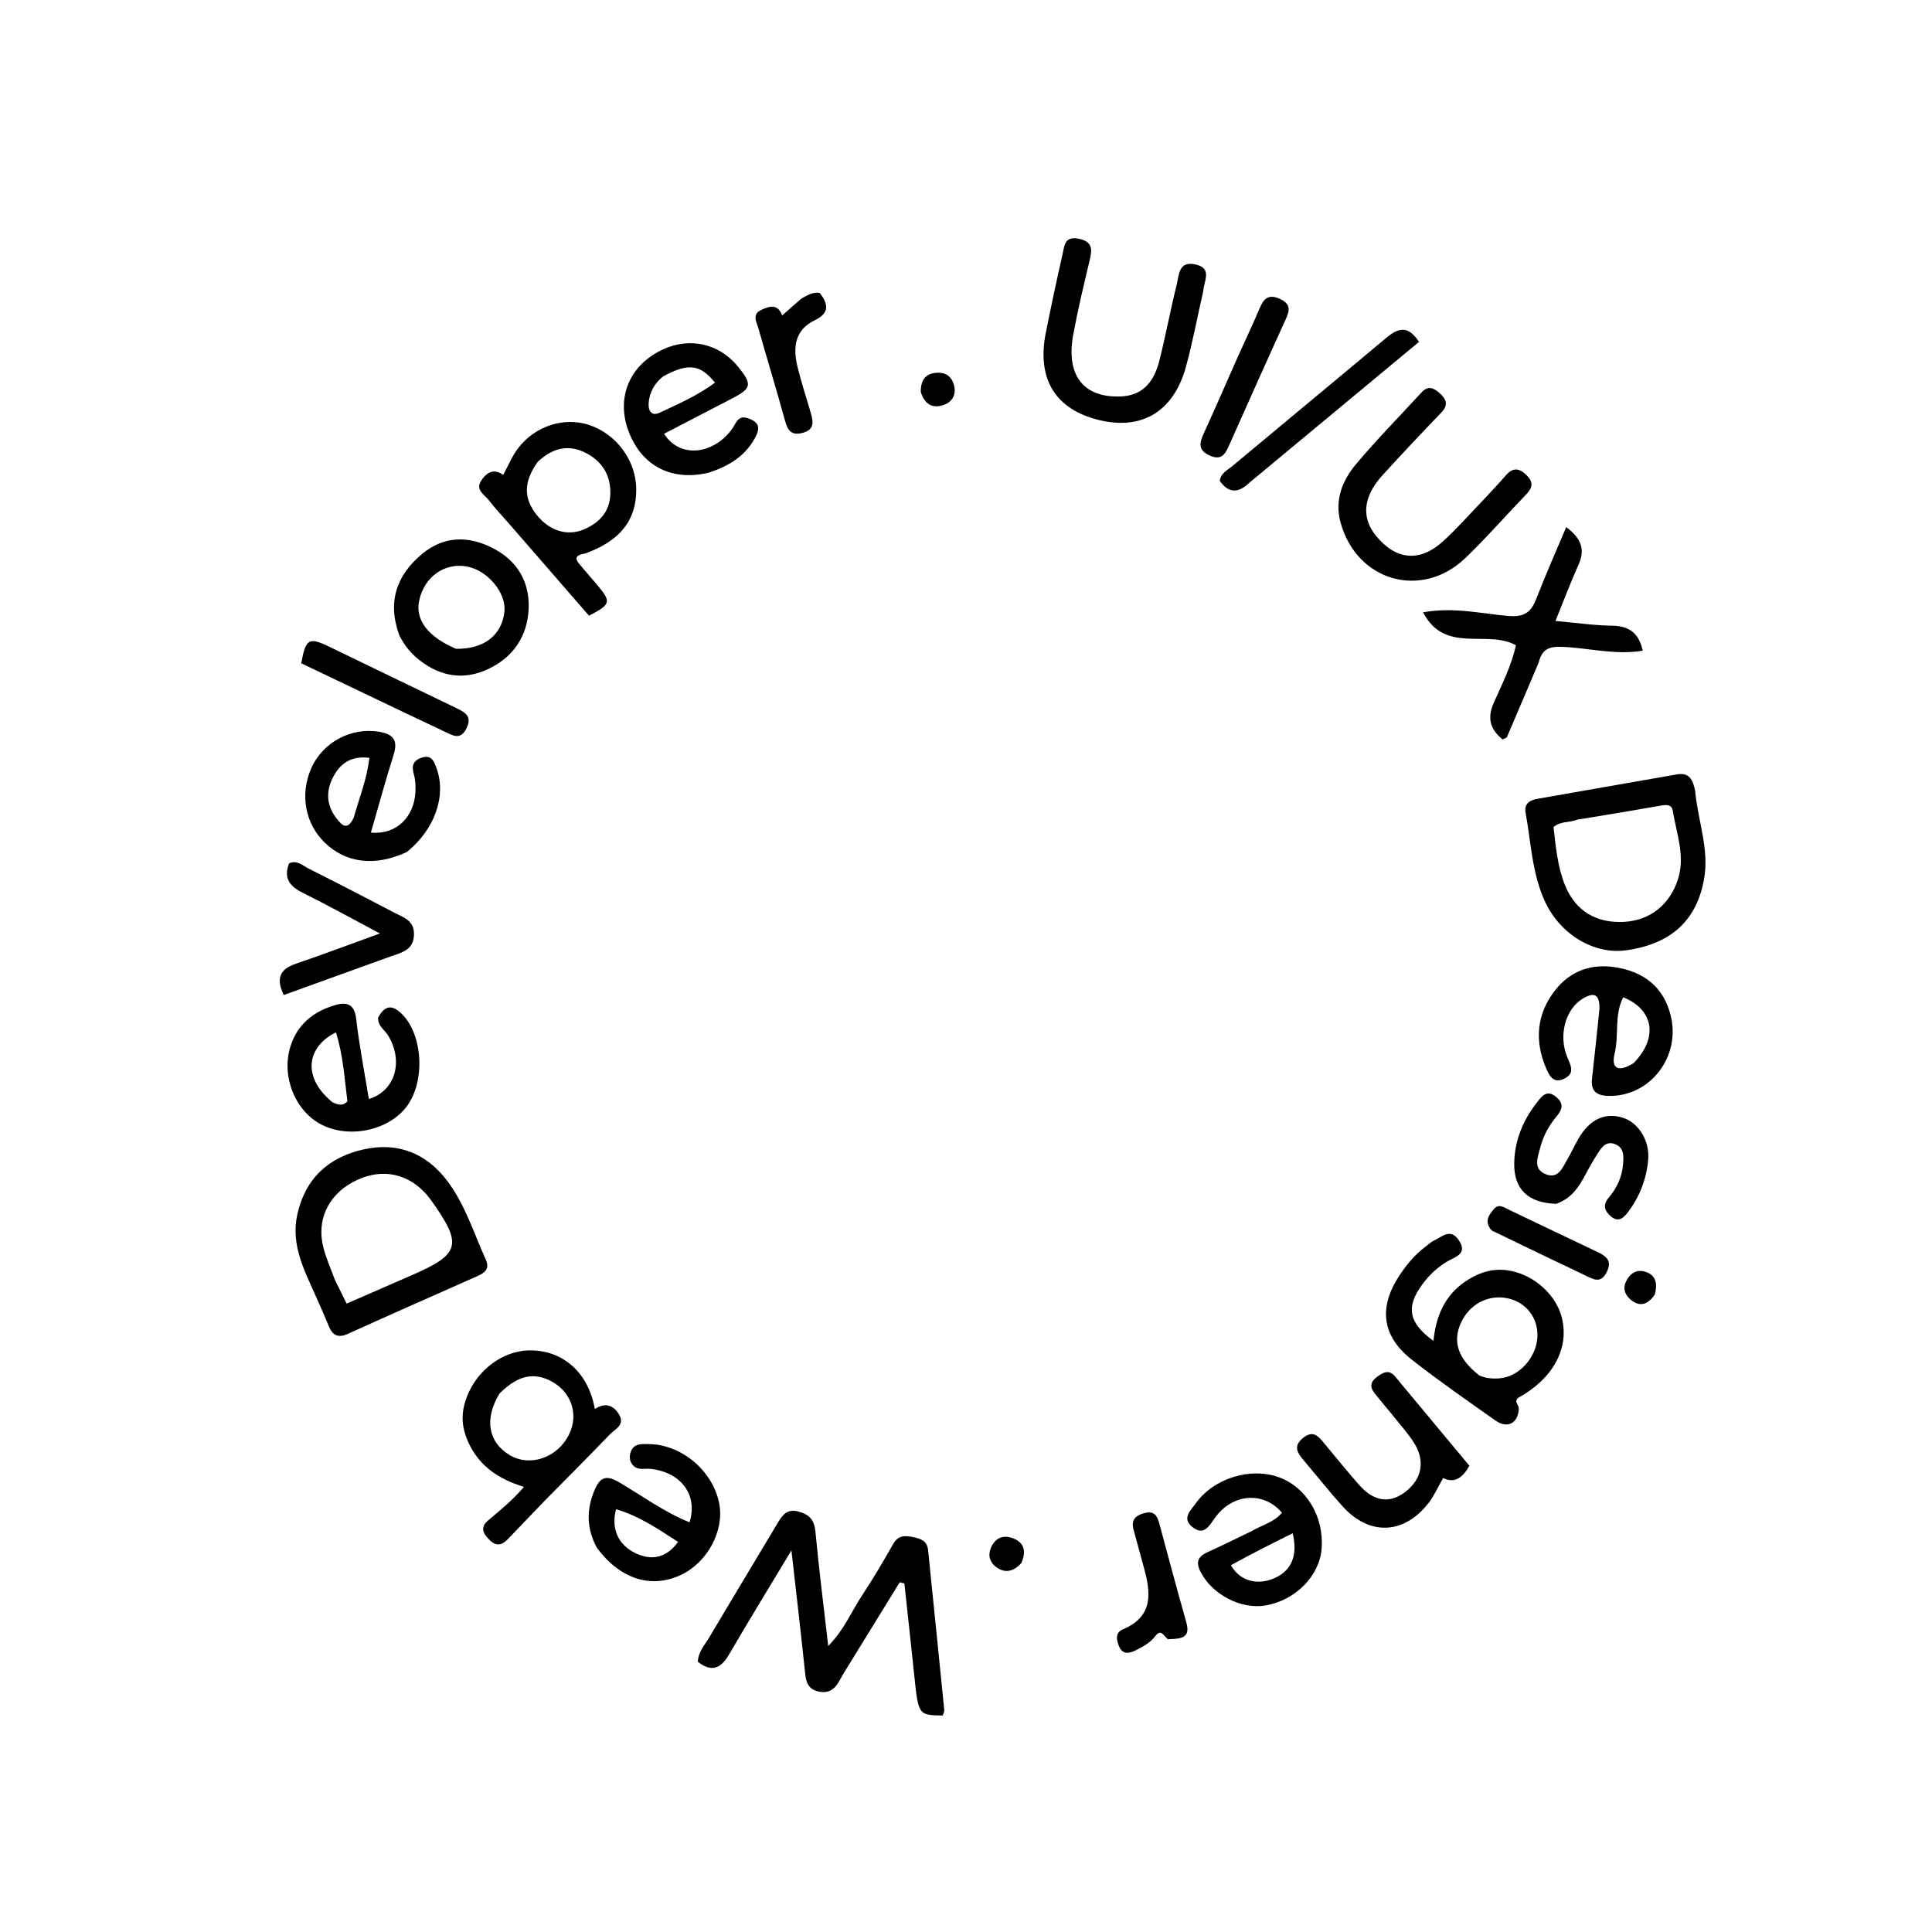
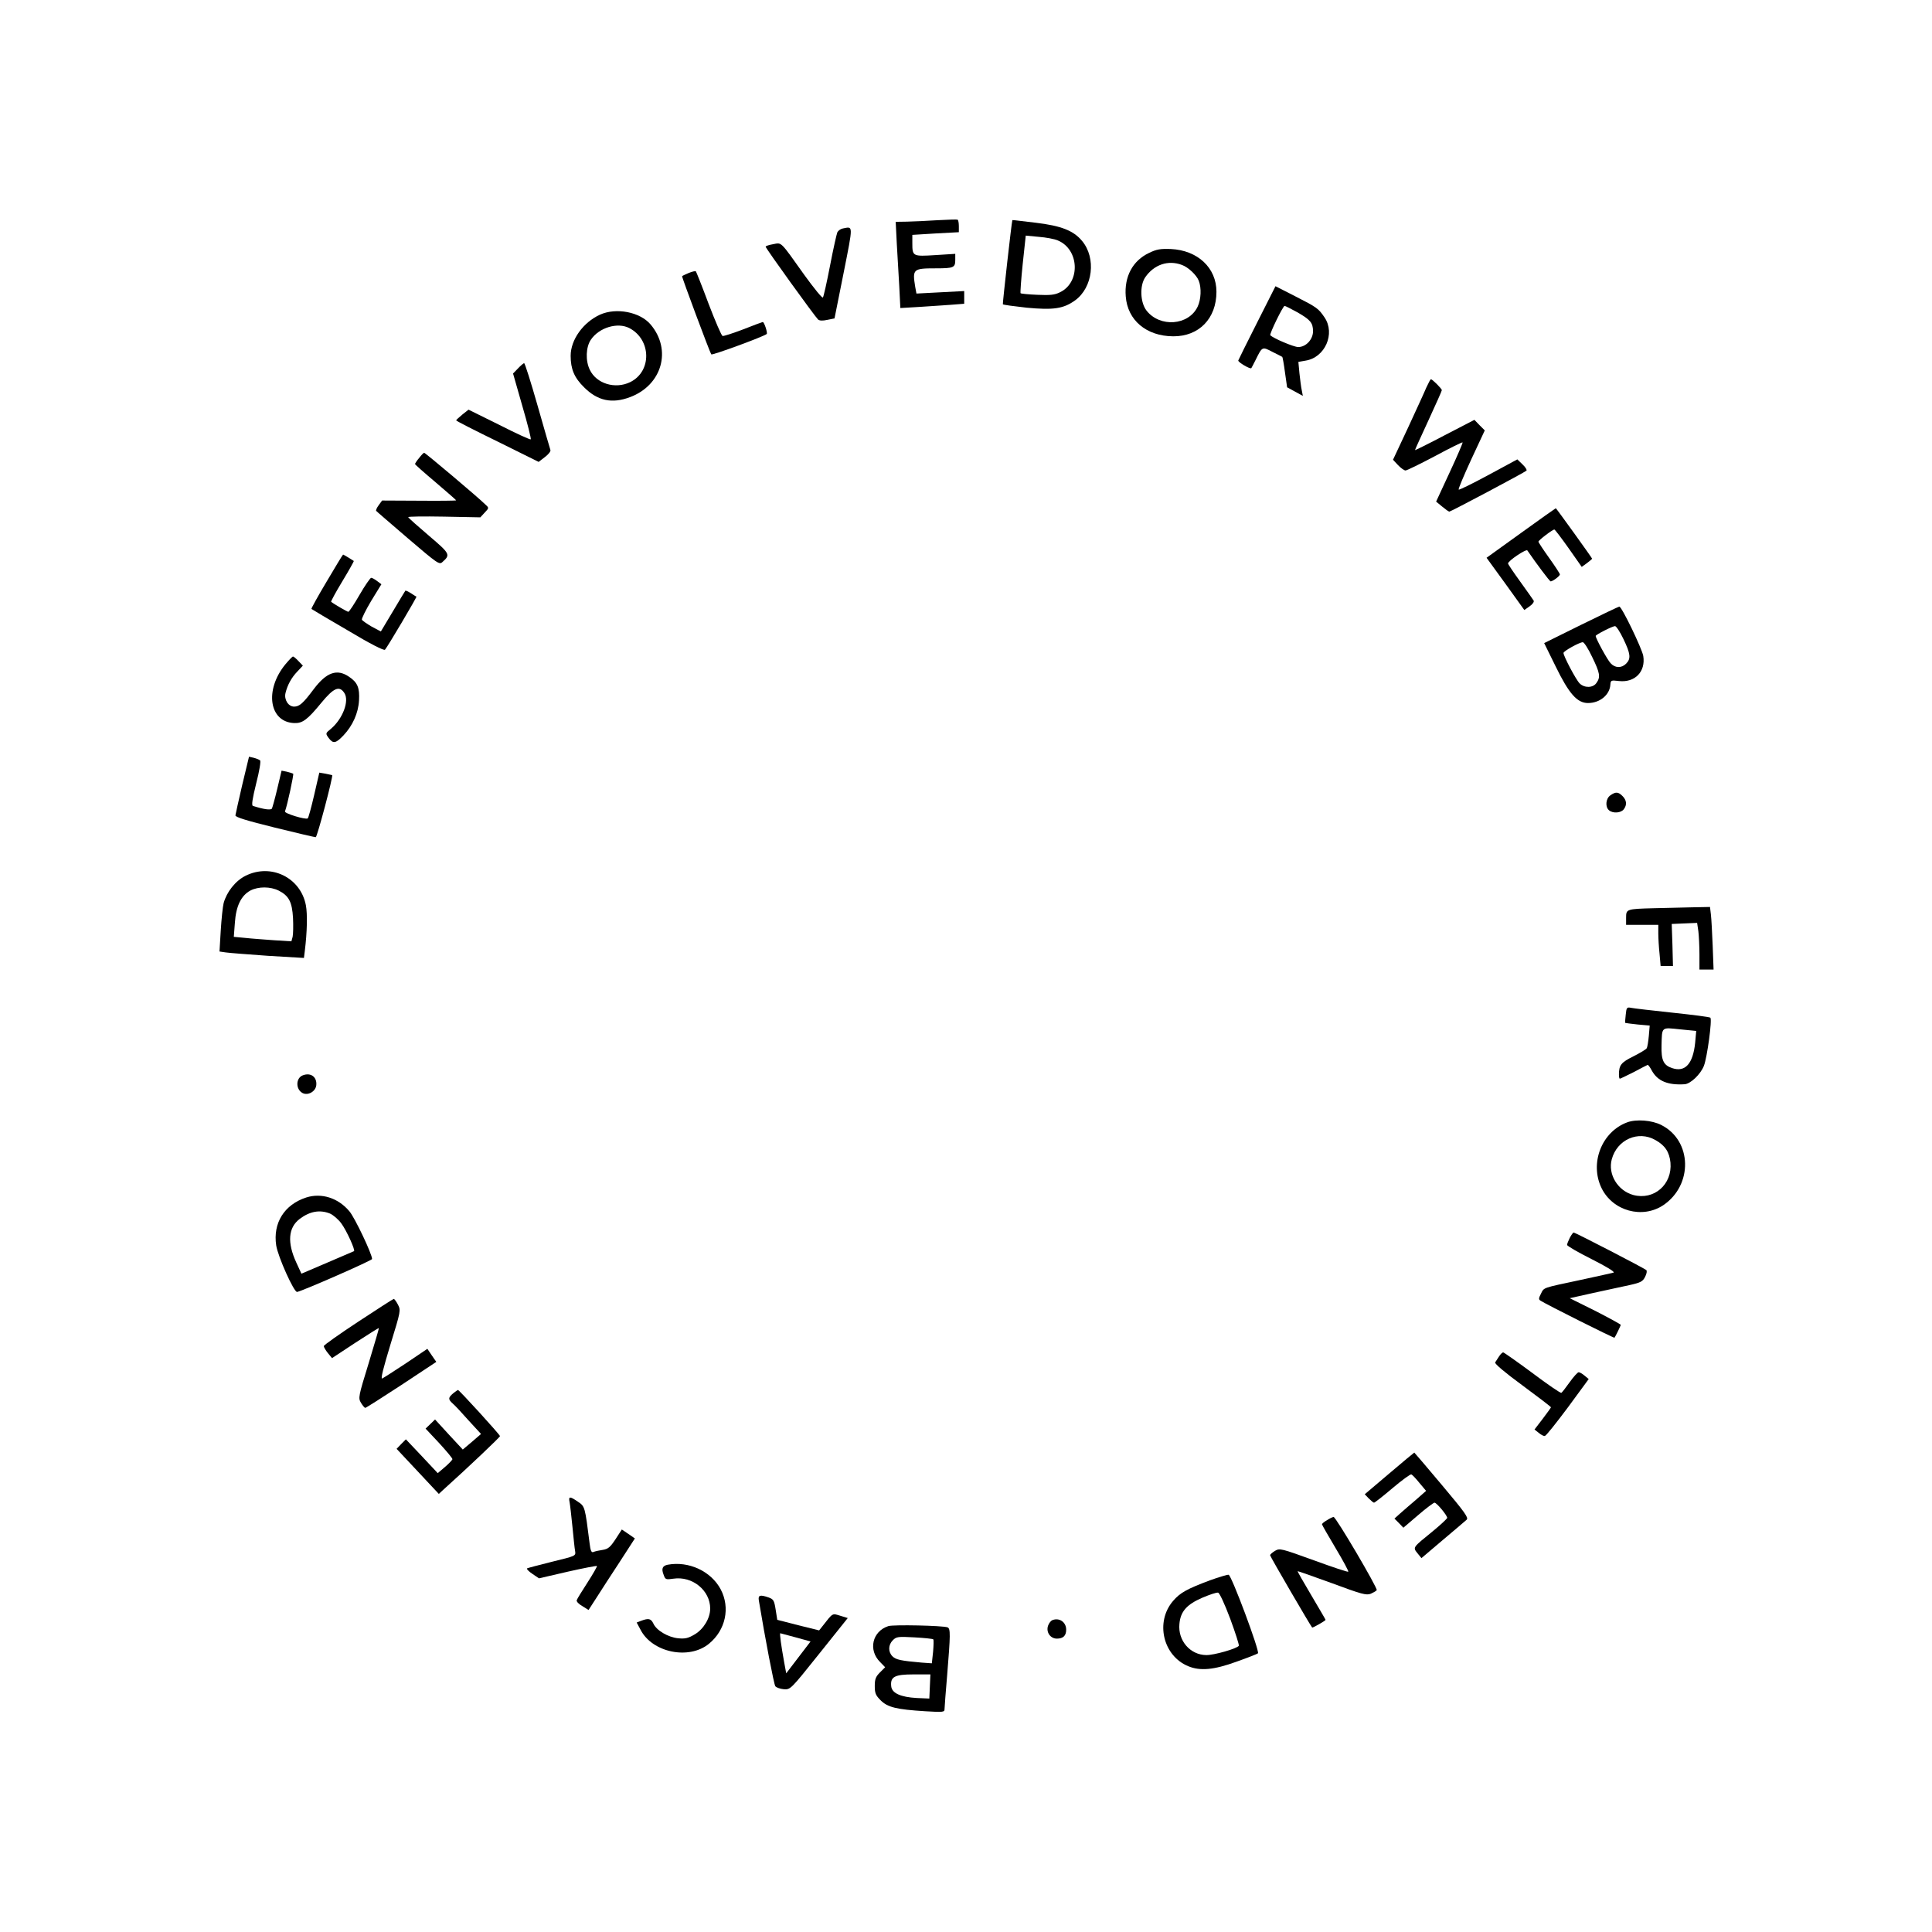
- <svg xmlns="http://www.w3.org/2000/svg" version="1.1" id="Layer_1" x="0px" y="0px" width="100%" viewBox="0 0 496 496" enable-background="new 0 0 496 496" xml:space="preserve">
-   <path fill="#000000" opacity="1" stroke="none" d=" M234.709,430.04   C233.853,421.896 233.016,414.203 232.178,406.51   C231.778,406.416 231.377,406.322 230.977,406.229   C226.649,413.254 222.318,420.277 217.994,427.305   C217.208,428.581 216.397,429.846 215.692,431.167   C214.502,433.398 213.051,434.885 210.172,434.267   C207.188,433.626 206.903,431.532 206.646,429.051   C205.625,419.198 204.46,409.36 203.181,398.031   C197.357,407.721 192.158,416.179 187.168,424.759   C185.032,428.43 182.636,429.351 179.163,426.632   C179.244,424.064 180.947,422.302 182.107,420.341   C187.955,410.447 193.92,400.622 199.802,390.748   C201.004,388.73 202.267,387.325 204.982,388.053   C207.75,388.794 209.062,390.177 209.343,393.202   C210.231,402.733 211.445,412.234 212.627,422.577   C216.788,418.355 218.61,413.667 221.313,409.598   C224.168,405.3 226.771,400.828 229.333,396.346   C230.616,394.102 232.362,394.197 234.46,394.63   C236.388,395.027 238.027,395.601 238.26,397.889   C239.658,411.61 241.057,425.331 242.422,439.055   C242.466,439.499 242.155,439.979 242.017,440.418   C235.778,440.332 235.778,440.332 234.709,430.04  z" />
-   <path fill="#000000" opacity="1" stroke="none" d=" M366.087,319.957   C366.914,319.333 367.401,318.831 367.995,318.564   C370.107,317.614 372.319,315.186 374.455,318.313   C376.997,322.033 373.471,322.662 371.343,323.972   C368.902,325.475 366.852,327.419 365.157,329.723   C360.874,335.542 361.577,339.563 368.01,344.247   C368.638,337.902 370.91,332.562 376.227,328.971   C379.056,327.06 382.163,325.853 385.592,325.996   C392.618,326.29 399.329,331.738 400.969,338.292   C402.945,346.185 398.669,354.005 389.705,358.898   C388.628,359.906 389.967,360.709 389.93,361.603   C389.773,365.376 387.028,366.875 383.928,364.69   C376.714,359.605 369.459,354.556 362.511,349.12   C354.814,343.098 353.849,335.775 359.173,327.605   C360.999,324.802 363.091,322.215 366.087,319.957  M379.741,353.091   C381.457,353.89 383.283,354.008 385.12,353.842   C390.031,353.399 394.42,348.52 394.694,343.262   C394.954,338.285 391.714,334.176 386.808,333.26   C381.896,332.343 377.181,334.91 375.036,339.669   C372.902,344.403 374.257,348.803 379.741,353.091  z" />
-   <path fill="#000000" opacity="1" stroke="none" d=" M435.2,203.107   C435.944,210.921 438.845,218.059 437.481,225.675   C435.576,236.31 429.03,242.365 417.46,243.97   C409.32,245.1 400.597,239.984 396.649,231.465   C393.316,224.275 393.068,216.345 391.669,208.696   C391.218,206.235 392.833,205.411 394.755,205.069   C406.678,202.952 418.614,200.906 430.54,198.806   C433.674,198.254 434.638,200.162 435.2,203.107  M404.923,210.429   C403.003,211.257 400.638,210.732 398.838,212.337   C399.417,217.49 399.876,222.622 401.847,227.412   C404.492,233.837 409.783,237.016 416.802,236.678   C423.603,236.35 428.635,232.294 430.744,225.843   C432.735,219.752 430.389,214.052 429.473,208.234   C429.156,206.22 427.395,206.641 425.841,206.917   C419.152,208.102 412.449,209.205 404.923,210.429  z" />
-   <path fill="#000000" opacity="1" stroke="none" d=" M81.41,333.52   C78.26,326.355 74.569,319.753 76.334,311.777   C78.412,302.393 84.496,297.03 93.461,295.06   C102.221,293.134 109.605,296.139 114.956,303.344   C119.457,309.405 121.677,316.663 124.753,323.465   C125.794,325.766 124.396,326.802 122.541,327.625   C111.453,332.542 100.353,337.433 89.305,342.439   C86.634,343.65 85.29,342.694 84.328,340.275   C83.469,338.115 82.494,336 81.41,333.52  M85.964,328.534   C86.902,330.438 87.84,332.343 88.987,334.672   C94.769,332.151 100.205,329.772 105.649,327.41   C118.214,321.957 118.84,319.569 110.655,308.121   C110.078,307.314 109.439,306.536 108.74,305.834   C103.717,300.786 96.961,299.958 90.442,303.559   C84.097,307.064 81.226,313.427 83.041,320.345   C83.711,322.9 84.75,325.358 85.964,328.534  z" />
-   <path fill="#000000" opacity="1" stroke="none" d=" M139.566,385.566   C136.337,388.941 133.329,392.039 130.351,395.166   C128.828,396.765 127.377,397.031 125.673,395.353   C124.021,393.726 123.2,392.122 125.305,390.345   C128.473,387.671 131.709,385.077 134.502,381.727   C127.98,379.711 123.523,376.563 120.751,371.331   C119.088,368.192 118.286,364.836 119.076,361.23   C120.895,352.924 128.421,346.571 136.372,346.68   C144.72,346.793 151.093,352.513 152.717,361.744   C155.203,360.082 157.331,360.605 158.858,363.011   C160.628,365.802 157.91,366.86 156.575,368.25   C151.052,374 145.402,379.628 139.566,385.566  M128.225,357.778   C124.277,364.275 125.302,370.284 130.924,373.606   C136.098,376.664 143.091,374.238 146.044,368.361   C148.759,362.958 146.568,356.895 140.86,354.275   C136.076,352.08 132.178,353.847 128.225,357.778  z" />
-   <path fill="#000000" opacity="1" stroke="none" d=" M150.251,142.09   C148.288,142.413 147.26,143.002 148.656,144.705   C150.236,146.633 151.92,148.477 153.512,150.396   C156.965,154.558 156.803,155.167 151.212,158.07   C144.551,150.401 137.811,142.64 131.069,134.881   C129.215,132.747 127.26,130.692 125.529,128.462   C124.407,127.017 121.991,125.821 123.508,123.446   C124.862,121.326 126.793,120.129 129.177,121.929   C130.568,119.393 131.511,117.037 132.993,115.091   C137.382,109.326 144.814,106.987 151.208,109.089   C158.282,111.414 163.326,118.296 163.347,125.653   C163.37,133.546 159.22,138.857 150.251,142.09  M138.052,118.566   C134.44,123.65 134.343,127.815 137.736,132.13   C141.01,136.293 145.699,137.767 150.027,135.865   C153.94,134.146 156.537,131.379 156.684,126.836   C156.84,122.018 154.59,118.462 150.486,116.326   C146.276,114.134 142.155,114.71 138.052,118.566  z" />
-   <path fill="#000000" opacity="1" stroke="none" d=" M381.563,127.557   C383.373,125.582 384.992,123.904 386.506,122.137   C388.296,120.048 389.898,120.005 391.91,121.991   C393.862,123.916 393.36,125.334 391.717,127.037   C386.521,132.424 381.595,138.086 376.199,143.261   C364.927,154.074 348.18,149.175 344.129,134.025   C342.61,128.34 344.629,123.339 348.122,119.176   C353.461,112.815 359.314,106.885 364.935,100.76   C366.601,98.945 368.029,99.512 369.62,100.955   C371.417,102.585 371.861,104.01 369.985,105.959   C364.911,111.231 359.892,116.559 354.961,121.965   C349.938,127.471 349.422,132.861 353.27,137.564   C358.389,143.821 364.519,144.422 370.545,138.902   C374.34,135.426 377.745,131.525 381.563,127.557  z" />
-   <path fill="#000000" opacity="1" stroke="none" d=" M308.897,74.803   C307.352,81.517 306.189,87.912 304.469,94.154   C301.31,105.622 293.218,110.481 282.273,107.867   C270.941,105.16 266.103,97.31 268.5,85.364   C269.84,78.684 271.246,72.015 272.769,65.374   C273.249,63.279 273.197,60.515 276.956,61.295   C280.52,62.035 280.431,64.007 279.755,66.804   C278.235,73.103 276.748,79.42 275.554,85.787   C273.593,96.236 278.035,102.054 287.497,101.789   C292.76,101.641 296.091,98.786 297.659,92.54   C299.277,86.094 300.487,79.545 302.085,73.093   C302.708,70.58 302.577,66.849 307.032,67.915   C311.24,68.922 309.115,72.012 308.897,74.803  z" />
-   <path fill="#000000" opacity="1" stroke="none" d=" M395.041,170.055   C392.235,176.672 389.575,182.947 386.879,189.208   C386.78,189.44 386.336,189.523 385.757,189.835   C382.641,187.293 381.7,184.449 383.494,180.431   C385.636,175.632 388.03,170.873 389.197,165.664   C381.775,161.499 370.955,168.047 365.346,157.198   C373.214,155.792 380.237,157.529 387.179,158.129   C391.525,158.505 393.12,157.074 394.484,153.55   C396.81,147.541 399.433,141.646 402.087,135.333   C405.942,138.17 407.039,141.044 405.224,145.057   C403.191,149.549 401.466,154.18 399.337,159.415   C404.67,159.892 409.244,160.57 413.827,160.633   C418.15,160.692 420.715,162.41 421.742,167.049   C414.694,168.239 407.888,166.333 401.057,166.069   C397.881,165.946 395.91,166.493 395.041,170.055  z" />
-   <path fill="#000000" opacity="1" stroke="none" d=" M153.284,397.435   C150.529,392.402 150.558,387.643 152.566,382.727   C153.91,379.435 155.433,378.462 158.907,380.516   C164.867,384.04 170.514,388.177 177.021,390.825   C179.245,383.834 174.841,377.953 167.032,377.104   C165.582,376.946 163.977,377.504 162.714,376.393   C161.567,375.384 161.506,373.928 161.945,372.696   C162.724,370.513 164.794,370.714 166.604,370.738   C175.009,370.847 182.967,377.577 184.632,385.931   C186.027,392.929 181.634,401.149 174.795,404.336   C167.161,407.894 159.292,405.464 153.284,397.435  M158.152,387.453   C156.838,392.507 158.725,396.687 163.28,398.81   C167.484,400.769 171.25,399.816 174.077,395.846   C169.098,392.652 164.264,389.269 158.152,387.453  z" />
-   <path fill="#000000" opacity="1" stroke="none" d=" M321.219,393.132   C324.096,391.478 327.142,390.789 329.108,388.348   C324.354,382.77 316.313,383.386 311.82,389.809   C310.249,392.054 308.945,394.29 306.083,391.997   C303.343,389.802 305.707,387.757 306.935,386.02   C311.518,379.534 321.001,376.602 328.293,379.239   C335.404,381.811 339.935,389.358 339.3,397.573   C338.757,404.599 332.601,410.84 324.91,412.163   C318.569,413.253 311.177,409.342 308.216,403.542   C306.912,400.988 307.576,399.567 310.066,398.456   C313.714,396.828 317.286,395.028 321.219,393.132  M316.006,401.835   C318.205,405.699 322.39,407.053 326.794,405.323   C331.432,403.502 333.303,399.511 331.865,393.622   C326.636,396.235 321.517,398.793 316.006,401.835  z" />
-   <path fill="#000000" opacity="1" stroke="none" d=" M181.923,121.352   C172.476,123.607 164.886,119.667 161.492,111.043   C158.258,102.824 161.06,94.808 168.678,90.483   C176.141,86.246 184.444,87.791 189.695,94.392   C193.097,98.668 192.902,99.71 188.135,102.201   C182.273,105.265 176.394,108.297 170.486,111.362   C174.045,116.976 181.261,117.024 186.424,111.922   C187.355,111.002 188.174,109.898 188.788,108.742   C189.862,106.727 191.241,106.942 192.953,107.759   C194.993,108.733 194.949,110.215 194.107,111.899   C191.636,116.84 187.402,119.589 181.923,121.352  M170.238,96.636   C168.051,98.362 166.773,100.678 166.533,103.381   C166.376,105.137 167.034,107.039 169.395,105.935   C174.247,103.668 179.184,101.49 183.561,98.239   C179.771,93.528 176.708,93.119 170.238,96.636  z" />
-   <path fill="#000000" opacity="1" stroke="none" d=" M97.055,261.275   C98.622,258.37 100.362,257.801 102.761,259.926   C108.318,264.85 109.376,276.708 104.786,283.537   C100.456,289.979 90.148,292.464 82.771,288.844   C75.862,285.453 72.187,276.45 74.517,268.809   C76.292,262.987 80.423,259.697 86.014,258.049   C89.022,257.163 90.994,257.711 91.441,261.584   C92.233,268.453 93.574,275.259 94.694,282.151   C101.578,280.044 103.648,272.356 99.587,265.749   C98.733,264.36 97.041,263.502 97.055,261.275  M85.425,283.031   C86.647,283.532 87.874,284.132 89.19,282.737   C88.438,276.908 88.116,270.901 86.235,265.032   C78.29,269.043 77.846,276.966 85.425,283.031  z" />
-   <path fill="#000000" opacity="1" stroke="none" d=" M104.456,218.73   C96.249,222.545 88.81,221.602 83.35,216.308   C78.361,211.469 76.982,204.027 79.845,197.383   C82.786,190.556 90.16,186.641 97.374,187.87   C100.94,188.478 102.216,190.039 101.073,193.683   C98.998,200.298 97.174,206.991 95.218,213.745   C101.646,214.378 106.354,209.847 106.653,203.249   C106.72,201.77 106.661,200.207 106.249,198.804   C105.613,196.639 106.043,195.244 108.251,194.511   C110.832,193.656 111.463,195.569 112.087,197.287   C114.635,204.301 111.63,212.943 104.456,218.73  M90.812,209.907   C92.219,204.899 94.206,200.032 94.822,194.554   C90.15,193.987 87.284,195.974 85.421,199.689   C83.532,203.456 83.928,207.093 86.575,210.322   C87.641,211.621 89.113,213.54 90.812,209.907  z" />
-   <path fill="#000000" opacity="1" stroke="none" d=" M410.619,259.145   C410.757,255.155 409.19,254.664 406.356,256.367   C401.892,259.05 400.018,265.8 402.385,271.448   C403.27,273.558 404.397,275.534 401.61,276.914   C398.707,278.352 397.664,275.996 396.852,274.062   C393.921,267.083 394.542,260.287 399.181,254.312   C403.139,249.214 408.66,247.247 415.112,248.387   C422.106,249.623 426.97,253.364 428.846,260.433   C431.689,271.146 423.679,281.583 412.983,281.35   C409.763,281.28 408.371,280.053 408.725,276.853   C409.363,271.087 409.98,265.317 410.619,259.145  M419.422,272.906   C425.707,266.449 424.643,259.243 416.731,256.027   C414.376,260.59 415.683,265.726 414.52,270.478   C413.607,274.209 415.338,275.488 419.422,272.906  z" />
-   <path fill="#000000" opacity="1" stroke="none" d=" M102.516,163.098   C99.363,154.46 101.867,147.639 108.328,142.241   C113.907,137.58 120.213,137.47 126.552,140.736   C132.776,143.942 135.982,149.35 135.725,156.168   C135.456,163.33 131.749,168.828 125.102,171.867   C118.924,174.69 113.081,173.647 107.763,169.536   C105.633,167.889 103.897,165.877 102.516,163.098  M117.068,166.564   C124.173,166.696 128.825,163.137 129.494,157.056   C130.032,152.178 125.124,146.326 119.729,145.413   C114.062,144.454 108.976,148.097 107.635,154.073   C106.534,158.983 109.632,163.377 117.068,166.564  z" />
-   <path fill="#000000" opacity="1" stroke="none" d=" M357.586,363.393   C355.878,361.324 354.378,359.545 352.922,357.73   C351.66,356.156 351.745,354.791 353.483,353.516   C355.094,352.334 356.557,351.447 358.194,353.418   C364.542,361.062 370.904,368.695 377.239,376.306   C375.463,379.432 373.434,380.882 370.484,379.461   C369.155,381.78 368.212,383.95 366.814,385.772   C360.527,393.972 351.601,394.374 344.708,386.749   C341.254,382.93 338.06,378.876 334.727,374.947   C333.093,373.021 331.879,371.251 334.597,369.11   C337.135,367.11 338.451,368.716 339.9,370.462   C342.872,374.042 345.8,377.664 348.871,381.159   C352.67,385.484 356.68,386.082 360.664,383.102   C365.053,379.82 366.009,375.117 362.99,370.368   C361.483,367.996 359.553,365.892 357.586,363.393  z" />
-   <path fill="#000000" opacity="1" stroke="none" d=" M399.539,309.053   C392.285,308.848 388.618,305.273 388.745,298.583   C388.856,292.751 391.015,287.555 394.609,282.991   C395.831,281.439 397.106,279.624 399.483,281.596   C401.545,283.308 401.122,284.83 399.584,286.658   C397.646,288.963 396.205,291.609 395.447,294.552   C394.796,297.082 393.441,300.092 396.874,301.471   C400.044,302.744 401.131,299.798 402.367,297.687   C403.375,295.966 404.195,294.136 405.187,292.406   C408.091,287.343 412.091,285.485 416.723,286.985   C420.652,288.257 423.585,292.881 423.134,297.801   C422.687,302.673 420.971,307.181 417.994,311.129   C416.812,312.697 415.482,313.967 413.481,312.205   C411.874,310.79 411.444,309.313 412.996,307.49   C415.09,305.032 416.415,302.174 416.683,298.923   C416.848,296.916 417.009,294.707 414.7,293.759   C412.218,292.74 411.06,294.768 409.994,296.407   C408.638,298.493 407.507,300.726 406.281,302.897   C404.776,305.563 402.906,307.845 399.539,309.053  z" />
-   <path fill="#000000" opacity="1" stroke="none" d=" M100.408,245.498   C91.007,248.889 81.976,252.152 72.851,255.449   C70.672,250.907 72.076,248.736 76.017,247.395   C82.903,245.051 89.712,242.48 97.539,239.648   C90.315,235.819 84.078,232.361 77.697,229.191   C74.35,227.529 72.749,225.435 74.208,221.655   C76.257,220.704 77.714,222.227 79.227,222.985   C86.673,226.716 94.061,230.561 101.445,234.412   C103.742,235.61 106.384,236.361 106.276,239.956   C106.162,243.77 103.486,244.466 100.408,245.498  z" />
-   <path fill="#000000" opacity="1" stroke="none" d=" M320.776,123.903   C317.746,126.836 315.321,126.494 313.155,123.472   C313.407,121.434 315.094,120.724 316.321,119.7   C329.461,108.729 342.66,97.828 355.78,86.833   C358.73,84.362 361.35,83.2 364.292,87.774   C349.854,99.76 335.454,111.714 320.776,123.903  z" />
-   <path fill="#000000" opacity="1" stroke="none" d=" M317.695,91.786   C319.685,87.351 321.637,83.311 323.372,79.179   C324.444,76.628 325.69,75.394 328.624,76.753   C331.367,78.023 331.156,79.627 330.101,81.938   C325.205,92.661 320.408,103.429 315.607,114.195   C314.588,116.48 313.663,118.397 310.485,116.908   C307.445,115.483 307.976,113.609 309.051,111.25   C311.945,104.906 314.735,98.514 317.695,91.786  z" />
-   <path fill="#000000" opacity="1" stroke="none" d=" M104.07,183.054   C94.888,178.676 86.051,174.452 77.335,170.286   C78.469,163.999 79.294,163.516 84.38,165.963   C95.331,171.232 106.25,176.57 117.213,181.813   C119.561,182.936 121.273,184 119.727,187.052   C118.215,190.036 116.322,188.86 114.337,187.921   C111.028,186.354 107.722,184.779 104.07,183.054  z" />
-   <path fill="#000000" opacity="1" stroke="none" d=" M205.841,76.585   C207.47,75.706 208.755,74.9 210.468,75.214   C212.561,77.981 213.138,80.319 209.174,82.22   C204.017,84.693 203.546,89.236 204.728,94.118   C205.701,98.139 207.018,102.076 208.165,106.055   C208.8,108.26 209.14,110.291 206.114,111.112   C203.358,111.859 202.281,110.715 201.576,108.134   C199.391,100.143 196.937,92.225 194.692,84.249   C194.245,82.661 192.934,80.711 195.493,79.534   C197.618,78.557 199.663,77.945 200.817,80.983   C202.597,79.394 204.063,78.084 205.841,76.585  z" />
-   <path fill="#000000" opacity="1" stroke="none" d=" M299.833,420.841   C298.667,419.921 298.108,418.056 296.576,420.054   C295.225,421.816 293.301,422.856 291.342,423.789   C289.653,424.594 288.111,424.696 287.259,422.574   C286.585,420.893 286.306,419.117 288.289,418.289   C296.176,414.992 295.462,408.907 293.655,402.394   C292.766,399.193 291.934,395.976 291.038,392.777   C290.345,390.305 291.348,389.122 293.751,388.469   C296.242,387.792 297.059,389.038 297.603,391.049   C299.9,399.541 302.156,408.045 304.563,416.506   C305.796,420.84 302.825,420.677 299.833,420.841  z" />
-   <path fill="#000000" opacity="1" stroke="none" d=" M382.979,315.907   C380.895,313.596 382.274,311.899 383.524,310.405   C384.81,308.869 386.261,310.044 387.564,310.664   C395.05,314.224 402.514,317.829 410.009,321.368   C412.36,322.478 414,323.668 412.452,326.661   C410.932,329.6 409.058,328.427 407.071,327.477   C399.144,323.689 391.21,319.917 382.979,315.907  z" />
-   <path fill="#000000" opacity="1" stroke="none" d=" M262.215,401.264   C260.125,403.576 257.957,403.928 255.77,402.329   C254.174,401.163 253.568,399.421 254.359,397.46   C255.307,395.113 257.168,394.035 259.543,394.746   C262.605,395.662 263.722,397.815 262.215,401.264  z" />
-   <path fill="#000000" opacity="1" stroke="none" d=" M236.4,100.682   C236.323,97.27 237.868,95.719 240.876,95.689   C243.238,95.665 244.547,97.08 244.993,99.219   C245.465,101.476 244.366,103.211 242.319,103.944   C239.57,104.928 237.472,103.972 236.4,100.682  z" />
-   <path fill="#000000" opacity="1" stroke="none" d=" M424.818,332.395   C422.988,334.987 420.971,335.56 418.724,333.734   C417.203,332.498 416.52,330.826 417.503,328.887   C418.51,326.898 420.163,325.806 422.355,326.481   C425.08,327.322 425.621,329.47 424.818,332.395  z" />
+ <svg xmlns="http://www.w3.org/2000/svg" version="1.0" width="1080pt" height="1080pt" viewBox="0 0 1080 1080" preserveAspectRatio="xMidYMid meet">
+   <g transform="translate(0,1080) scale(0.1,-0.1)" fill="#000000" stroke="none">
+     <path d="M5240 9569 c-58 -4 -134 -7 -169 -8 l-64 -1 6 -120 c4 -66 10 -174 14 -241 l6 -121 101 6 c56 4 136 9 179 12 l77 6 0 35 0 36 -134 -7 -133 -7 -7 38 c-16 99 -12 103 116 103 99 0 108 4 108 47 l0 34 -111 -7 c-127 -8 -129 -7 -129 67 l0 46 130 8 130 7 0 33 c0 19 -3 35 -7 37 -5 2 -55 0 -113 -3z" />
+     <path d="M5659 9568 c-4 -9 -55 -464 -53 -469 2 -3 61 -11 133 -19 150 -14 206 -6 271 41 99 72 119 236 39 332 -48 58 -117 85 -260 102 -142 17 -129 16 -130 13z m254 -112 c121 -50 128 -235 12 -290 -30 -15 -56 -17 -126 -14 -49 2 -91 6 -94 9 -2 3 3 77 12 163 l17 159 73 -7 c40 -3 88 -12 106 -20z" />
+     <path d="M4712 9523 c-12 -2 -26 -12 -31 -21 -4 -9 -23 -93 -41 -187 -18 -93 -36 -174 -40 -178 -4 -5 -50 52 -103 125 -138 194 -126 182 -175 173 -23 -4 -42 -10 -42 -14 0 -9 275 -390 293 -407 8 -7 25 -8 52 -2 l40 8 51 255 c54 273 54 259 -4 248z" />
+     <path d="M6423 9386 c-91 -43 -139 -132 -130 -243 10 -133 115 -222 265 -223 144 -1 242 99 242 249 0 134 -105 232 -255 239 -58 2 -79 -1 -122 -22z m184 -67 c36 -13 82 -57 94 -88 16 -40 13 -105 -6 -145 -50 -106 -211 -118 -286 -22 -35 45 -39 139 -7 186 49 71 128 98 205 69z" />
+     <path d="M3850 9274 c-19 -8 -36 -16 -37 -18 -3 -3 153 -421 163 -437 4 -7 297 101 310 114 6 6 -14 67 -22 67 -2 0 -51 -18 -109 -41 -58 -22 -110 -39 -116 -37 -6 2 -41 83 -78 180 -36 97 -69 179 -71 181 -3 3 -21 -1 -40 -9z" />
+     <path d="M7028 8998 c-57 -112 -104 -208 -106 -213 -2 -10 67 -50 73 -43 1 2 13 23 25 48 36 73 36 73 93 43 29 -14 53 -27 55 -28 2 -2 9 -40 15 -86 l12 -84 44 -24 44 -24 -6 31 c-4 17 -9 60 -13 95 l-6 64 40 7 c109 17 168 151 106 242 -35 51 -41 55 -166 119 l-108 55 -102 -202z m223 57 c75 -43 88 -59 89 -106 0 -46 -39 -89 -83 -89 -24 0 -138 48 -156 66 -6 6 71 164 80 164 4 0 35 -16 70 -35z" />
+     <path d="M3354 9041 c-94 -43 -164 -140 -164 -230 0 -74 20 -122 75 -176 76 -76 156 -93 257 -55 179 67 235 264 115 406 -59 70 -192 96 -283 55z m164 -75 c123 -64 127 -242 5 -302 -84 -41 -189 -9 -226 69 -25 51 -22 127 6 168 46 68 149 99 215 65z" />
+     <path d="M2896 8741 l-28 -29 52 -182 c29 -99 50 -183 47 -186 -3 -3 -82 33 -176 81 l-172 85 -34 -27 c-19 -16 -35 -30 -35 -33 0 -3 104 -56 231 -118 l230 -114 35 27 c20 15 33 32 31 39 -2 6 -35 118 -72 249 -37 130 -71 237 -75 237 -3 0 -19 -13 -34 -29z" />
+     <path d="M7973 8633 c-11 -27 -58 -128 -103 -226 l-83 -177 28 -30 c16 -17 35 -30 42 -30 7 0 81 36 164 80 83 45 153 79 155 77 2 -2 -30 -77 -72 -167 l-76 -164 34 -28 c18 -15 36 -28 40 -28 8 0 419 218 431 229 4 4 -6 20 -22 35 l-29 28 -161 -87 c-89 -48 -164 -85 -167 -82 -3 3 29 79 70 168 l76 163 -29 29 -29 30 -166 -86 c-91 -48 -166 -85 -166 -83 0 3 34 77 75 166 41 89 75 165 75 169 0 8 -53 61 -61 61 -3 0 -14 -21 -26 -47z" />
+     <path d="M2343 8240 c-13 -15 -23 -31 -23 -34 0 -3 52 -49 115 -102 63 -54 115 -99 115 -101 0 -2 -93 -3 -207 -2 l-207 1 -19 -26 c-11 -15 -17 -29 -14 -32 2 -3 83 -72 178 -154 165 -141 175 -148 192 -132 46 41 44 46 -75 147 -62 53 -114 99 -116 104 -1 4 89 5 200 3 l203 -4 24 26 c25 26 25 27 5 45 -41 41 -338 291 -343 290 -3 0 -16 -13 -28 -29z" />
+     <path d="M8503 7821 l-193 -139 106 -146 105 -146 30 21 c17 12 26 25 22 32 -4 7 -38 54 -75 106 -37 51 -68 97 -68 101 0 15 102 83 108 73 49 -72 125 -173 130 -173 12 0 52 30 52 39 0 4 -27 46 -60 92 -33 46 -60 87 -60 91 0 8 79 68 89 68 3 0 39 -47 80 -105 l73 -104 29 21 c16 12 29 23 29 25 0 4 -201 283 -203 282 -1 0 -89 -62 -194 -138z" />
+     <path d="M1826 7549 c-49 -82 -87 -151 -85 -153 2 -2 93 -56 203 -120 125 -75 202 -114 208 -108 12 12 179 294 176 297 -2 0 -16 9 -31 19 -16 10 -30 16 -31 14 -2 -2 -33 -54 -70 -116 l-67 -112 -51 27 c-27 16 -52 33 -55 39 -2 6 21 53 52 105 l57 93 -24 18 c-12 9 -27 18 -33 18 -5 0 -35 -43 -65 -95 -30 -52 -58 -95 -63 -95 -6 0 -83 45 -96 56 -2 2 26 54 63 115 37 61 65 112 64 113 -2 1 -15 10 -30 19 -15 9 -29 17 -30 17 -2 0 -43 -68 -92 -151z" />
+     <path d="M8838 7307 l-206 -102 64 -130 c75 -154 121 -205 181 -205 66 0 121 45 125 102 2 26 4 26 48 21 89 -10 150 52 136 140 -7 41 -121 278 -134 276 -4 0 -100 -46 -214 -102z m237 -79 c40 -83 43 -110 15 -138 -26 -26 -62 -25 -87 3 -18 19 -83 138 -83 152 0 7 92 54 108 55 7 0 28 -32 47 -72z m-175 -100 c44 -90 48 -113 24 -146 -19 -28 -67 -29 -94 -2 -20 20 -90 152 -90 170 0 10 87 59 108 60 7 0 31 -37 52 -82z" />
+     <path d="M1595 7086 c-118 -144 -90 -323 50 -328 46 -2 74 19 151 113 69 84 101 98 129 55 29 -44 -9 -144 -75 -200 -31 -25 -31 -26 -13 -51 25 -34 40 -31 83 14 51 54 83 124 87 196 4 70 -8 100 -56 132 -67 46 -126 25 -197 -69 -59 -79 -80 -98 -110 -98 -32 0 -57 39 -48 76 11 45 33 86 67 121 l30 32 -24 25 c-13 14 -27 26 -31 26 -4 0 -23 -20 -43 -44z" />
+     <path d="M1354 6412 c-20 -86 -37 -163 -38 -170 -1 -10 65 -30 219 -68 121 -30 224 -54 230 -54 8 0 98 340 92 347 -1 0 -18 4 -37 8 l-35 6 -29 -126 c-16 -69 -32 -128 -36 -130 -13 -8 -131 28 -127 39 13 34 50 206 46 211 -3 2 -19 7 -35 11 l-30 6 -24 -101 c-13 -55 -27 -105 -30 -111 -6 -10 -48 -4 -106 15 -9 2 -3 40 18 125 18 70 27 125 22 129 -5 5 -21 11 -36 15 l-26 6 -38 -158z" />
+     <path d="M9002 6354 c-26 -18 -30 -65 -7 -84 22 -18 66 -15 82 6 19 25 16 51 -7 74 -24 24 -38 25 -68 4z" />
+     <path d="M1372 5904 c-56 -28 -105 -90 -122 -153 -5 -20 -12 -89 -16 -153 l-7 -117 34 -5 c19 -3 125 -11 236 -19 l202 -12 5 40 c13 105 15 206 6 254 -29 155 -195 237 -338 165z m187 -83 c56 -29 74 -63 79 -153 2 -42 1 -89 -2 -104 l-7 -26 -97 6 c-53 4 -126 9 -161 13 l-64 6 6 78 c6 94 35 153 87 181 45 23 111 23 159 -1z" />
+     <path d="M9245 5723 c-153 -4 -155 -5 -155 -53 l0 -40 90 0 90 0 0 -47 c0 -27 3 -78 7 -115 l6 -68 34 0 35 0 -3 118 -4 117 71 3 71 3 7 -47 c3 -26 6 -84 6 -130 l0 -84 39 0 40 0 -5 133 c-3 72 -7 151 -10 175 l-5 42 -102 -2 c-56 -1 -151 -4 -212 -5z" />
+     <path d="M9088 5128 c-3 -24 -4 -44 -3 -46 1 -1 33 -5 70 -9 l67 -6 -5 -58 c-3 -32 -8 -63 -12 -69 -3 -6 -37 -26 -74 -45 -69 -34 -81 -49 -81 -102 0 -13 2 -23 5 -23 3 0 38 17 78 37 39 21 74 39 77 40 3 2 14 -13 24 -32 32 -58 89 -82 183 -76 33 2 89 55 108 103 18 46 47 259 36 269 -3 4 -98 16 -211 28 -113 12 -217 24 -231 27 -25 5 -27 2 -31 -38z m388 -157 c-12 -118 -56 -166 -128 -142 -49 16 -62 44 -60 126 3 107 -3 102 103 91 l91 -9 -6 -66z" />
+     <path d="M1693 4789 c-40 -15 -41 -78 -2 -99 30 -16 73 8 77 43 5 46 -30 73 -75 56z" />
+     <path d="M9096 4526 c-143 -53 -211 -229 -143 -368 63 -128 228 -173 345 -95 167 113 161 361 -11 448 -52 27 -140 34 -191 15z m158 -99 c54 -30 78 -67 84 -126 11 -122 -92 -212 -208 -181 -87 24 -143 116 -120 200 30 110 148 162 244 107z" />
+     <path d="M1712 4106 c-123 -40 -187 -143 -168 -268 10 -64 100 -264 117 -260 34 7 419 176 419 184 0 28 -97 232 -127 267 -63 75 -156 104 -241 77z m133 -90 c18 -8 47 -33 63 -55 29 -39 79 -149 71 -155 -2 -1 -69 -30 -149 -64 l-145 -62 -29 63 c-51 111 -45 194 19 243 57 43 113 53 170 30z" />
+     <path d="M8775 3880 c-8 -16 -15 -34 -15 -39 0 -6 62 -42 138 -80 81 -41 131 -71 122 -75 -8 -2 -91 -21 -185 -41 -216 -46 -203 -41 -221 -77 -13 -25 -14 -32 -2 -39 30 -20 410 -210 413 -207 5 6 35 67 35 72 0 3 -64 38 -142 78 l-143 71 130 29 c72 15 163 36 203 44 63 14 75 20 88 46 9 17 12 34 7 38 -10 10 -397 210 -406 210 -4 0 -13 -13 -22 -30z" />
+     <path d="M2003 3412 c-106 -70 -193 -131 -193 -137 0 -5 10 -23 23 -39 l23 -28 129 85 c72 47 131 84 133 83 1 -2 -25 -90 -57 -196 -58 -188 -59 -195 -43 -222 9 -15 20 -28 24 -28 4 0 95 58 202 128 l195 129 -25 36 -25 37 -120 -81 c-66 -44 -126 -82 -133 -85 -9 -3 8 63 46 188 59 192 59 193 42 226 -9 17 -20 32 -23 31 -3 0 -93 -58 -198 -127z" />
+     <path d="M8380 3218 c-8 -13 -18 -28 -22 -34 -4 -7 55 -57 152 -128 88 -65 160 -120 160 -123 0 -2 -21 -31 -46 -64 l-46 -60 24 -19 c13 -11 28 -19 34 -17 7 1 64 73 129 160 l116 158 -23 19 c-13 11 -27 19 -33 19 -5 1 -28 -24 -50 -55 -22 -31 -43 -58 -47 -60 -4 -3 -77 47 -162 111 -85 63 -159 115 -163 115 -5 0 -15 -10 -23 -22z" />
+     <path d="M2533 3011 c-28 -24 -29 -33 -2 -57 12 -10 52 -53 89 -95 l69 -75 -51 -44 -51 -43 -78 84 -77 84 -27 -26 -26 -25 76 -81 c41 -45 75 -85 74 -90 0 -4 -19 -24 -41 -43 l-41 -35 -89 95 -89 94 -26 -26 -26 -27 118 -126 118 -126 26 24 c139 125 316 293 316 299 0 8 -228 258 -235 258 -3 -1 -15 -9 -27 -19z" />
+     <path d="M7767 2564 l-138 -117 22 -23 c13 -13 26 -24 30 -24 4 0 50 36 103 81 52 44 100 79 105 77 5 -1 26 -23 46 -48 l37 -44 -58 -51 c-32 -27 -72 -62 -89 -77 l-30 -27 25 -25 25 -26 82 70 c45 39 87 70 92 70 12 0 71 -71 71 -85 -1 -5 -37 -39 -81 -75 -113 -92 -112 -89 -85 -123 l22 -27 119 101 c66 55 126 107 134 114 11 11 -11 42 -139 194 -84 100 -153 181 -154 181 -1 0 -64 -52 -139 -116z" />
+     <path d="M3184 2403 c3 -16 10 -77 16 -138 6 -60 12 -122 15 -136 4 -27 3 -27 -128 -59 -73 -18 -136 -35 -140 -37 -5 -3 8 -17 29 -31 l37 -25 160 37 c88 20 162 34 164 32 2 -2 -21 -43 -52 -91 -31 -48 -59 -93 -61 -100 -3 -7 11 -22 31 -33 l35 -22 44 68 c23 37 82 127 129 199 l86 133 -36 25 -37 25 -35 -54 c-30 -45 -41 -55 -72 -60 -21 -3 -44 -8 -52 -12 -11 -4 -16 7 -21 48 -26 206 -26 207 -65 233 -46 32 -54 31 -47 -2z" />
+     <path d="M7418 2302 c-16 -9 -28 -19 -28 -23 0 -3 34 -63 76 -133 42 -70 74 -130 71 -132 -2 -3 -89 26 -193 64 -182 66 -190 68 -216 53 -15 -9 -28 -20 -28 -25 0 -7 225 -393 235 -404 3 -3 75 38 75 43 0 2 -36 63 -79 136 -44 74 -79 135 -77 136 1 1 87 -29 191 -67 167 -62 193 -69 218 -59 15 7 30 15 33 20 6 11 -228 409 -241 409 -5 0 -22 -8 -37 -18z" />
+     <path d="M3732 2053 c-29 -6 -36 -22 -22 -57 9 -26 13 -27 54 -21 106 16 206 -65 206 -167 0 -54 -37 -115 -86 -144 -37 -22 -54 -26 -94 -22 -56 6 -121 44 -138 83 -13 27 -27 30 -67 15 l-26 -10 21 -39 c65 -129 272 -172 384 -79 92 76 119 200 65 303 -54 102 -179 160 -297 138z" />
+     <path d="M6764 1966 c-128 -48 -167 -69 -207 -116 -100 -117 -56 -306 85 -364 66 -28 144 -21 270 25 62 22 116 43 120 47 11 11 -148 437 -164 439 -7 1 -54 -13 -104 -31z m113 -215 c29 -79 51 -147 48 -151 -10 -16 -140 -53 -182 -52 -90 1 -159 81 -150 174 6 70 41 109 129 147 40 17 79 30 87 28 8 -1 36 -61 68 -146z" />
+     <path d="M4242 1853 c36 -217 84 -467 92 -479 6 -8 28 -15 48 -17 37 -2 38 -1 197 198 l160 200 -42 13 c-46 14 -40 17 -99 -58 l-19 -24 -117 29 -117 30 -9 57 c-8 51 -12 58 -39 68 -49 17 -60 13 -55 -17z m206 -206 l83 -23 -68 -89 -68 -89 -12 65 c-16 89 -26 159 -21 159 1 0 40 -11 86 -23z" />
+     <path d="M5882 1743 c-7 -3 -18 -16 -23 -30 -13 -36 12 -73 49 -73 35 0 52 16 52 50 0 43 -39 69 -78 53z" />
+     <path d="M4966 1710 c-90 -29 -114 -134 -46 -201 l28 -29 -29 -29 c-24 -24 -29 -38 -29 -76 0 -40 5 -52 33 -80 39 -39 88 -51 250 -61 100 -6 107 -5 107 12 0 11 7 98 15 194 18 221 19 256 2 263 -27 10 -303 16 -331 7z m251 -74 c3 -3 2 -34 -1 -70 l-7 -64 -57 4 c-115 10 -144 16 -163 35 -25 25 -24 64 2 90 20 20 29 21 121 16 55 -3 102 -8 105 -11z m-19 -263 l-3 -68 -70 3 c-90 5 -139 27 -143 65 -6 54 19 67 125 67 l94 0 -3 -67z" />
+   </g>
</svg>
